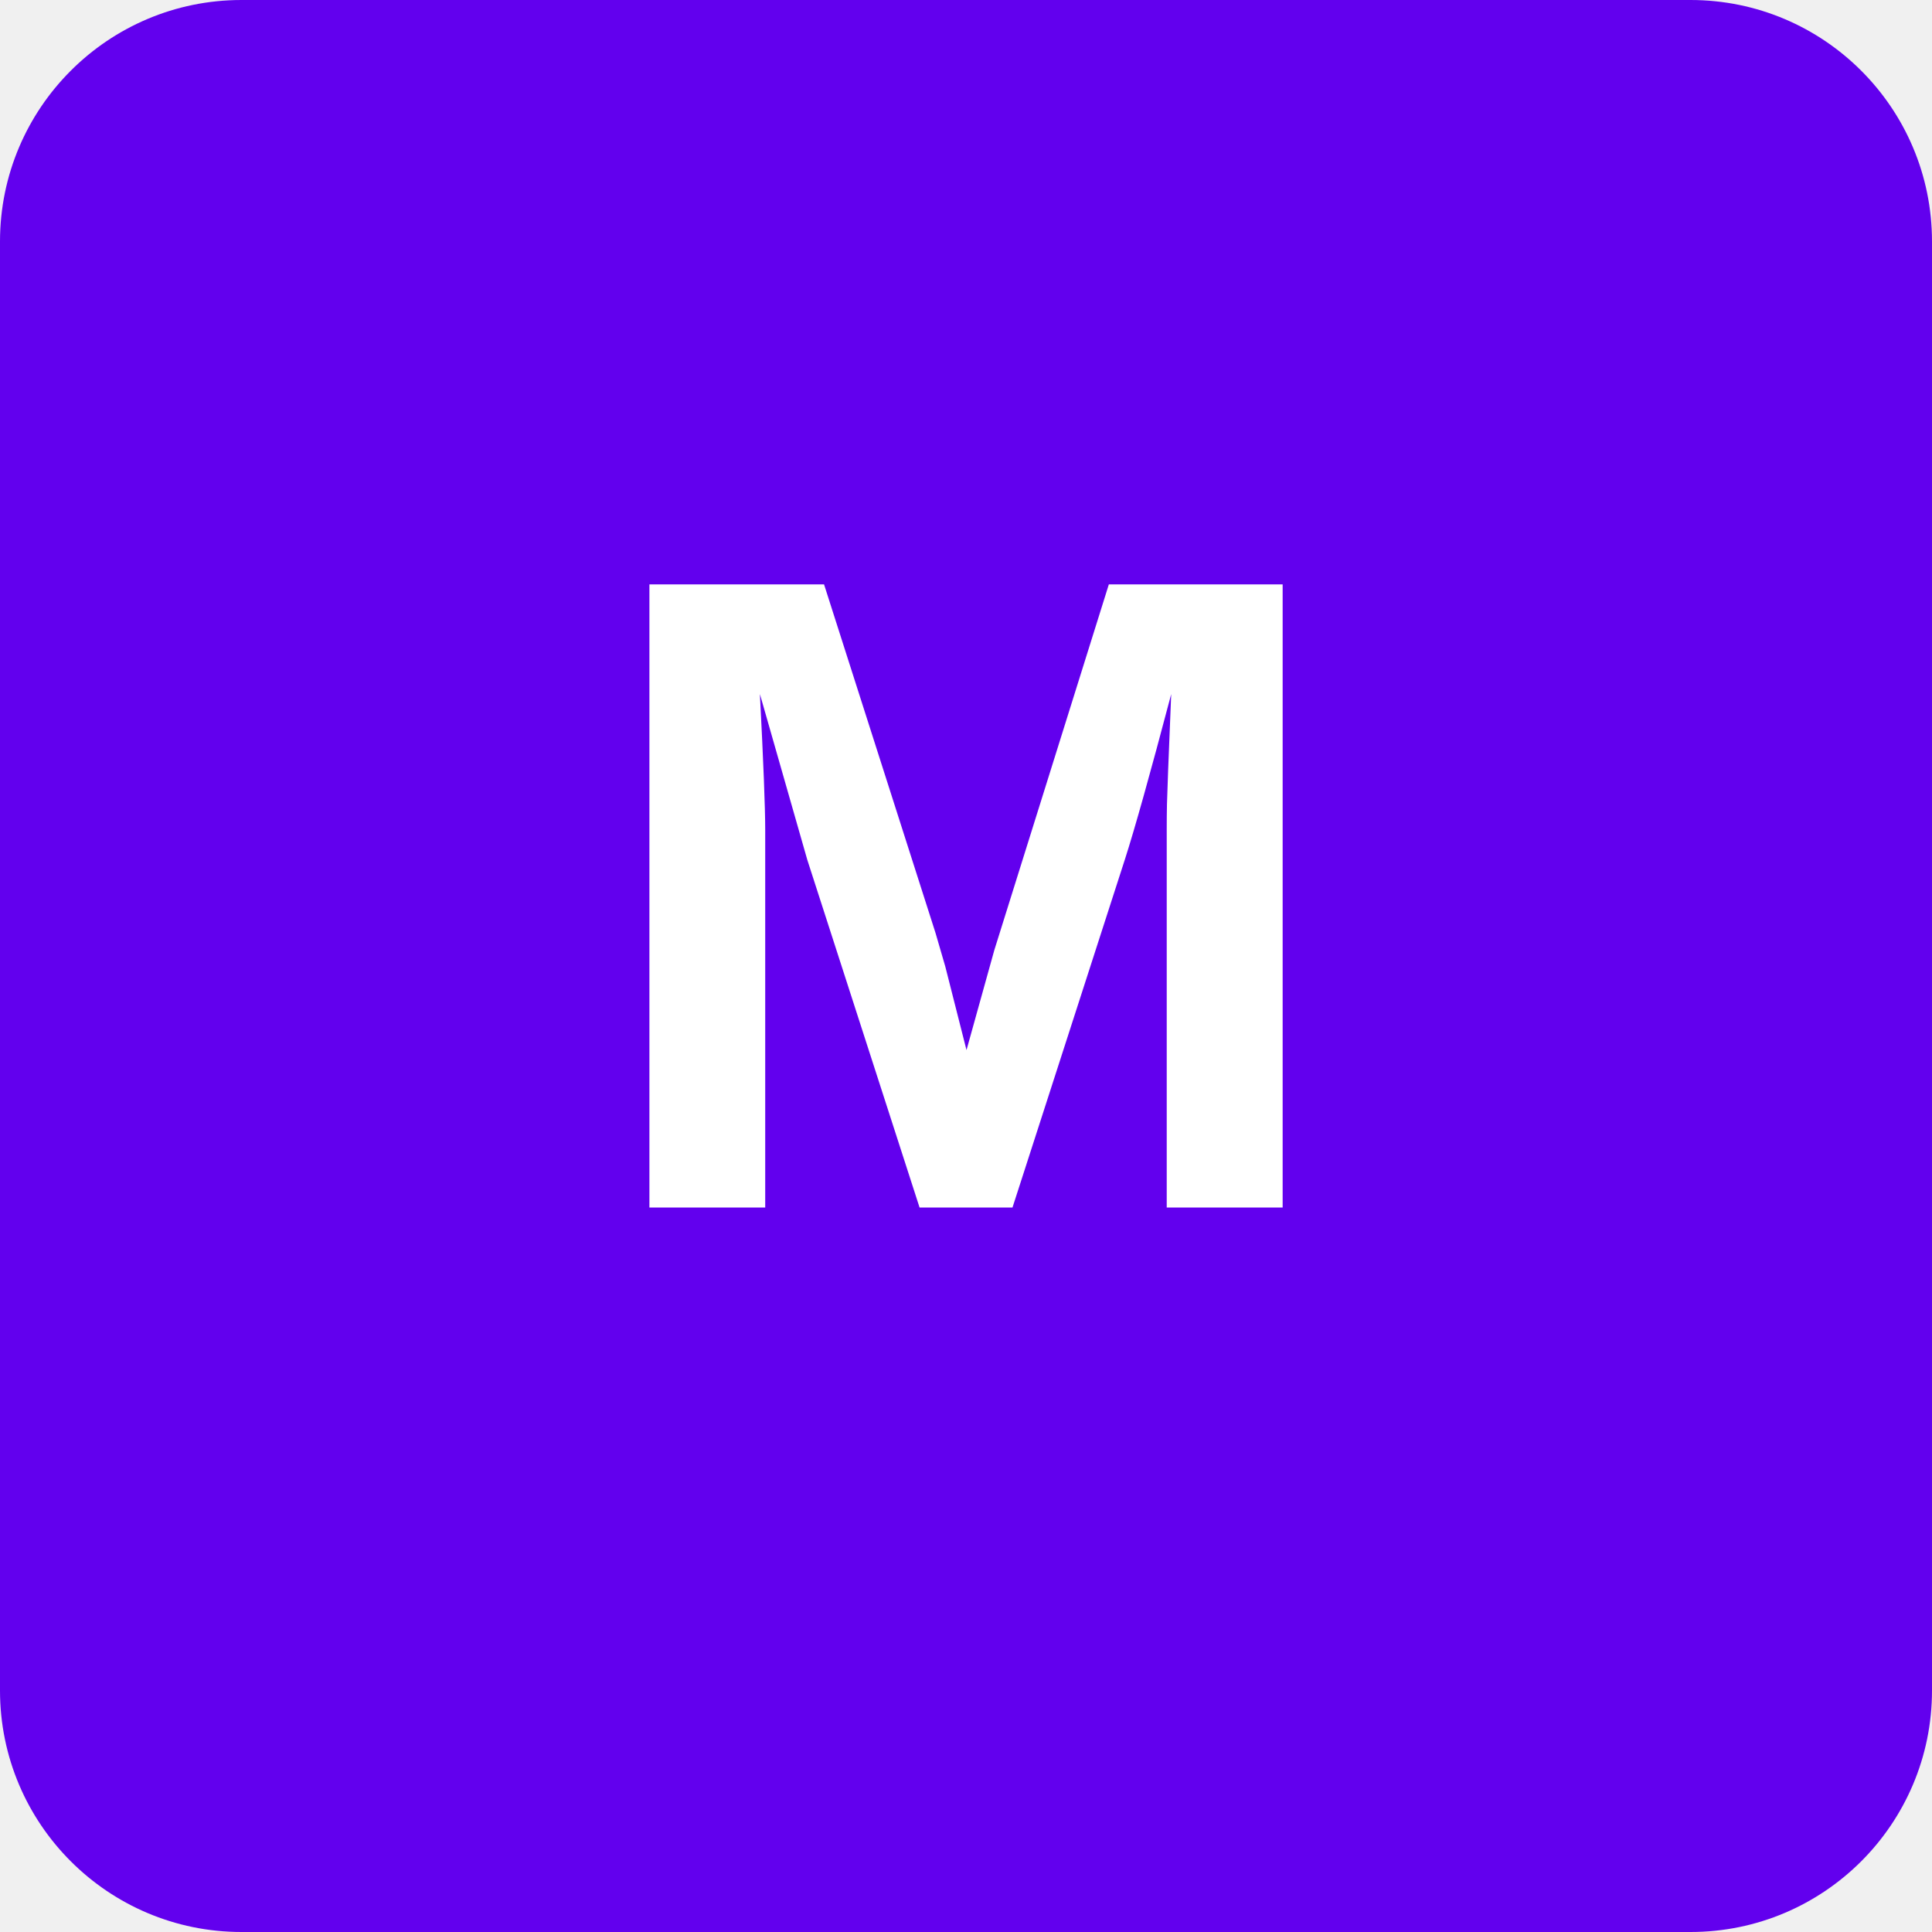
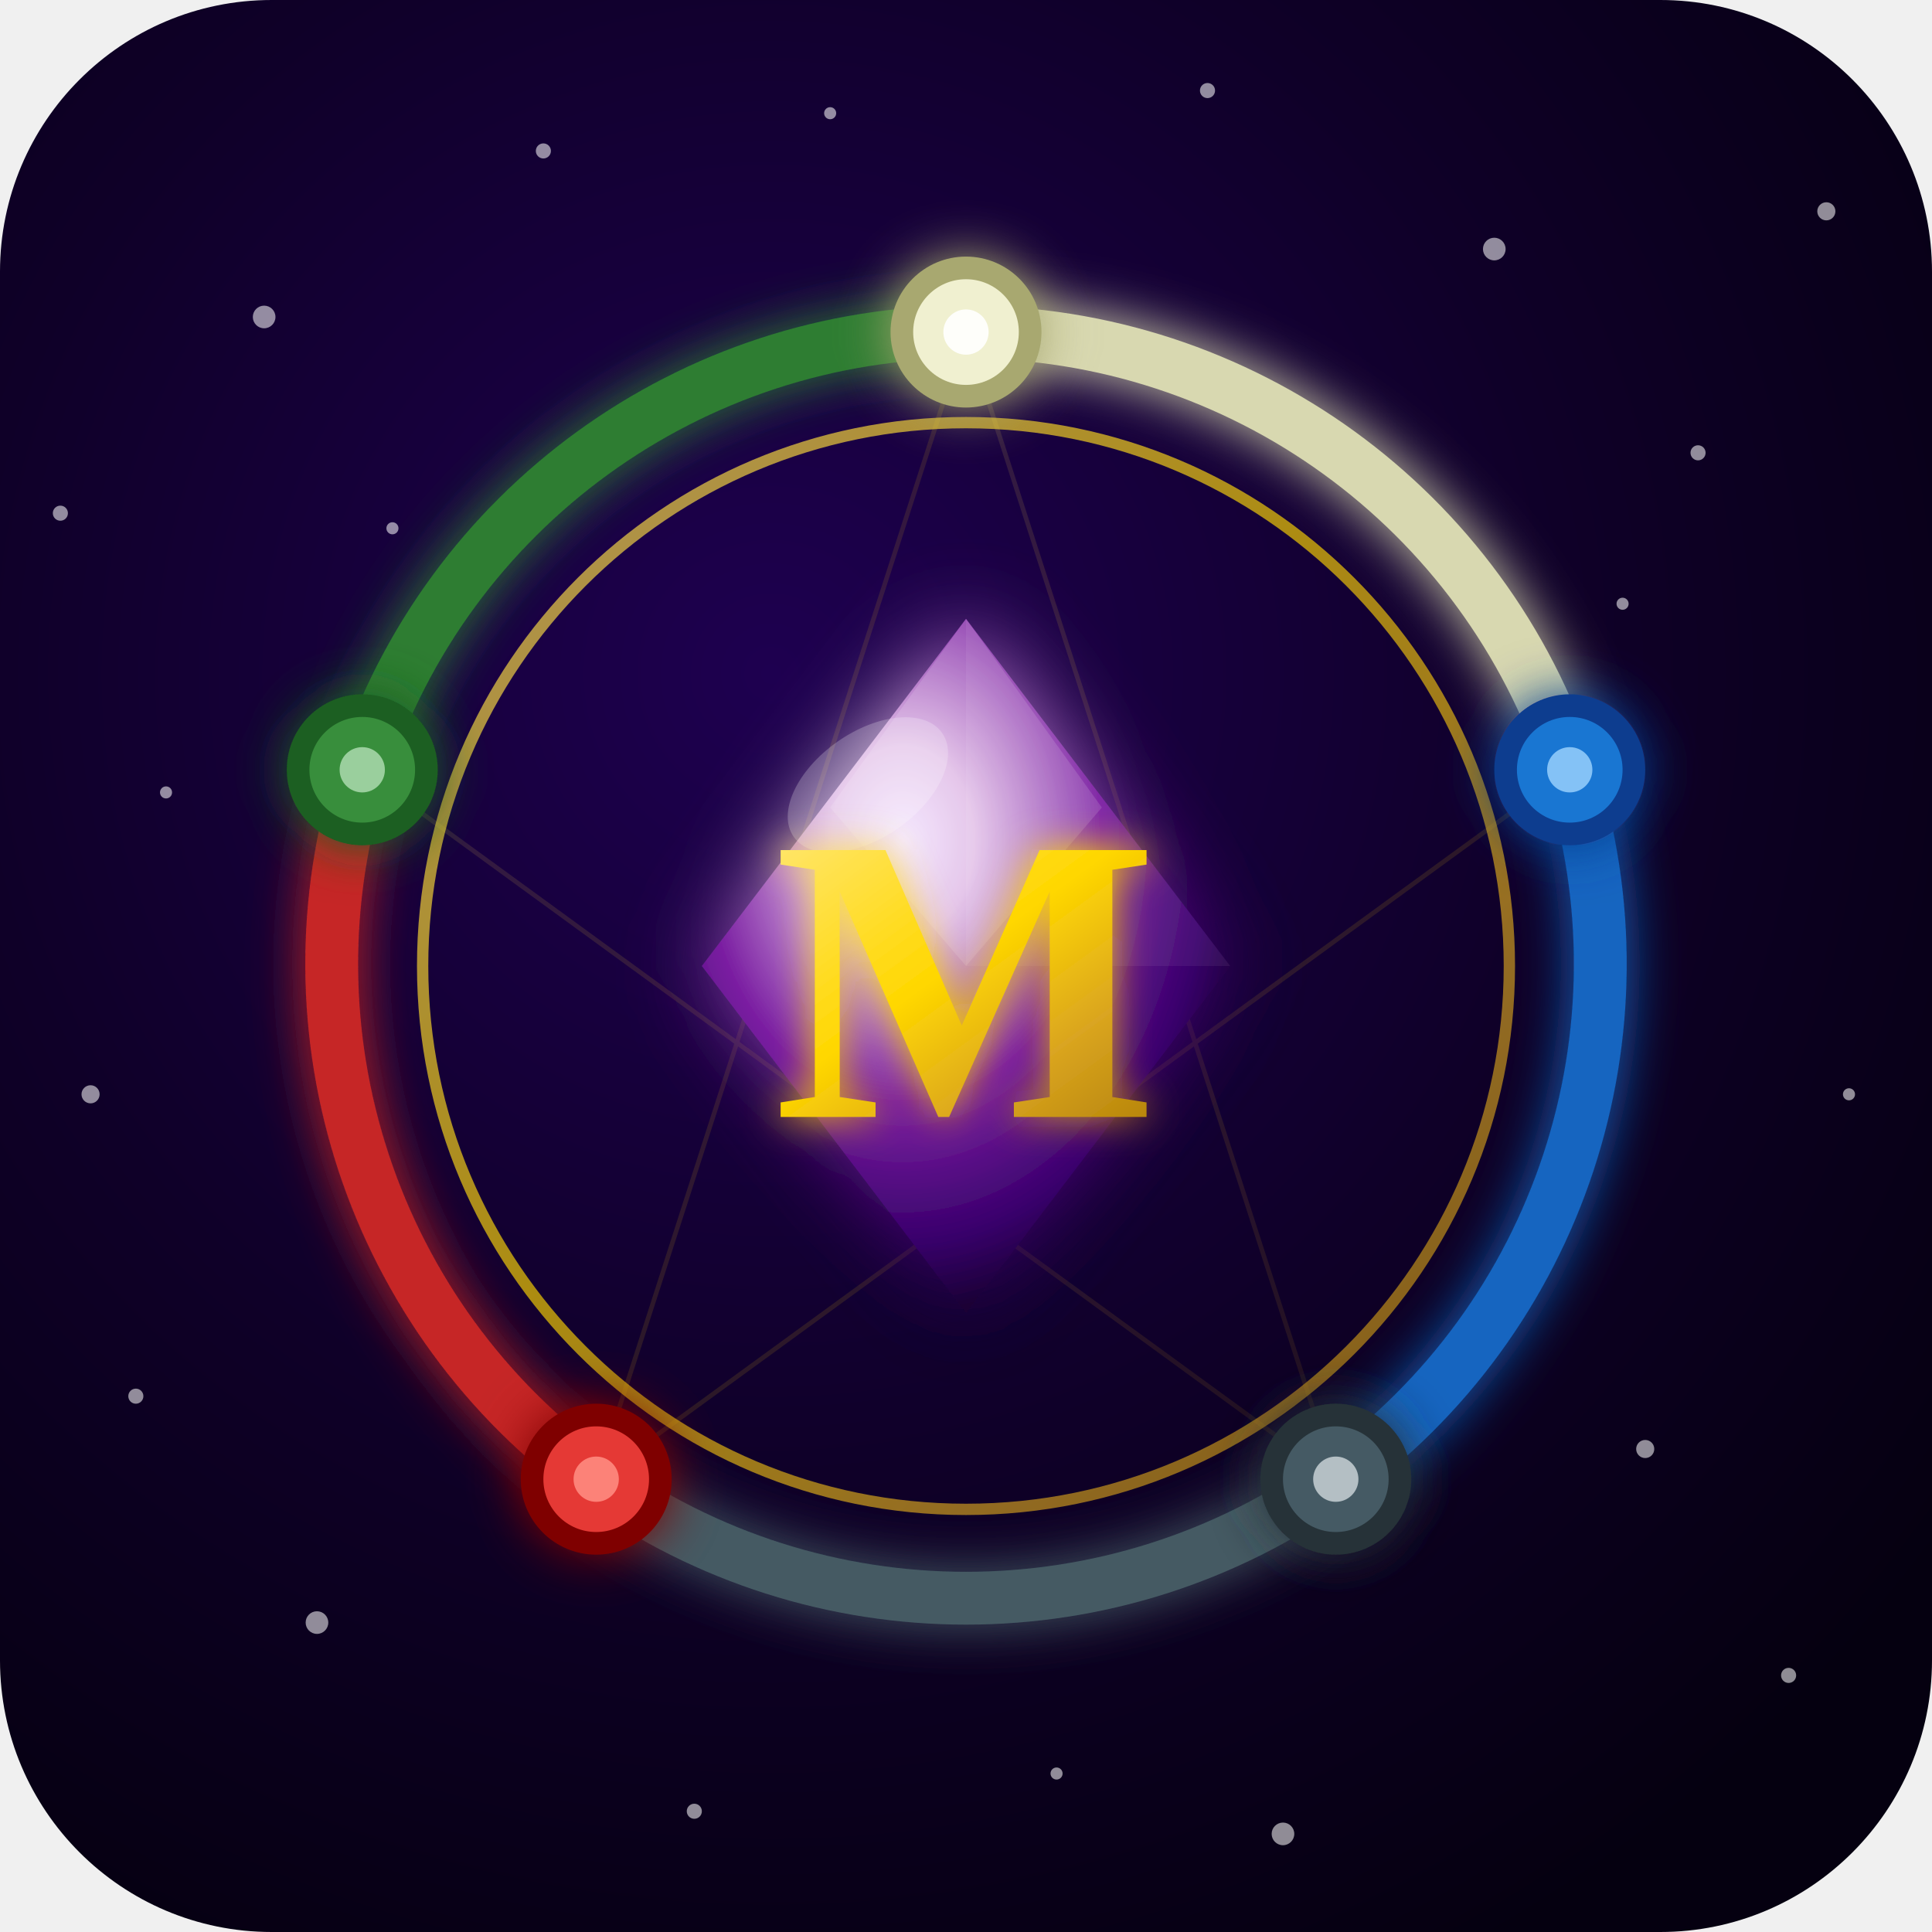
<svg xmlns="http://www.w3.org/2000/svg" viewBox="0 0 256 256">
-   <rect width="256" height="256" rx="32" fill="#6200EE" />
-   <text x="128" y="160" text-anchor="middle" font-family="Arial,sans-serif" font-size="120" font-weight="bold" fill="white">M</text>
+   <defs>
+     <clipPath id="iconClip">
+       <rect width="256" height="256" rx="36" />
+     </clipPath>
+     <radialGradient id="bgGrad" cx="40%" cy="35%" r="75%">
+       <stop offset="0%" stop-color="#1e0050" />
+       <stop offset="55%" stop-color="#0f0028" />
+       <stop offset="100%" stop-color="#050010" />
+     </radialGradient>
+     <linearGradient id="goldGrad" x1="0%" y1="0%" x2="100%" y2="100%">
+       <stop offset="0%" stop-color="#ffe566" />
+       <stop offset="45%" stop-color="#ffd700" />
+       <stop offset="75%" stop-color="#daa520" />
+       <stop offset="100%" stop-color="#b8860b" />
+     </linearGradient>
+     <radialGradient id="gemGrad" cx="38%" cy="32%" r="68%">
+       <stop offset="0%" stop-color="#f3e5ff" />
+       <stop offset="20%" stop-color="#e1bee7" />
+       <stop offset="55%" stop-color="#7b1fa2" />
+       <stop offset="85%" stop-color="#38006b" />
+       <stop offset="100%" stop-color="#1a0035" />
+     </radialGradient>
+     <filter id="colorGlow" x="-100%" y="-100%" width="300%" height="300%">
+       <feGaussianBlur stdDeviation="3.5" result="blur" />
+       <feMerge>
+         <feMergeNode in="blur" />
+         <feMergeNode in="SourceGraphic" />
+       </feMerge>
+     </filter>
+     <filter id="gemGlow" x="-60%" y="-60%" width="220%" height="220%">
+       <feGaussianBlur stdDeviation="6" result="blur" />
+       <feMerge>
+         <feMergeNode in="blur" />
+         <feMergeNode in="SourceGraphic" />
+       </feMerge>
+     </filter>
+     <filter id="textGlow" x="-50%" y="-50%" width="200%" height="200%">
+       <feGaussianBlur stdDeviation="2.5" result="blur" />
+       <feMerge>
+         <feMergeNode in="blur" />
+         <feMergeNode in="SourceGraphic" />
+       </feMerge>
+     </filter>
+   </defs>
+   <rect width="256" height="256" rx="36" fill="url(#bgGrad)" />
+   <g clip-path="url(#iconClip)">
+     <g opacity="0.55">
+       <circle cx="35" cy="42" r="1.5" fill="white" />
+       <circle cx="72" cy="20" r="1" fill="white" />
+       <circle cx="52" cy="70" r="0.8" fill="white" />
+       <circle cx="198" cy="33" r="1.5" fill="white" />
+       <circle cx="225" cy="60" r="1" fill="white" />
+       <circle cx="242" cy="28" r="1.2" fill="white" />
+       <circle cx="215" cy="80" r="0.8" fill="white" />
+       <circle cx="18" cy="185" r="1" fill="white" />
+       <circle cx="42" cy="215" r="1.5" fill="white" />
+       <circle cx="22" cy="105" r="0.8" fill="white" />
+       <circle cx="218" cy="192" r="1.2" fill="white" />
+       <circle cx="237" cy="222" r="1" fill="white" />
+       <circle cx="170" cy="243" r="1.5" fill="white" />
+       <circle cx="92" cy="240" r="1" fill="white" />
+       <circle cx="245" cy="145" r="0.8" fill="white" />
+       <circle cx="12" cy="145" r="1.2" fill="white" />
+       <circle cx="160" cy="12" r="1" fill="white" />
+       <circle cx="110" cy="15" r="0.8" fill="white" />
+       <circle cx="140" cy="235" r="0.8" fill="white" />
+       <circle cx="8" cy="68" r="1" fill="white" />
+     </g>
+     <g stroke="url(#goldGrad)" stroke-width="0.6" opacity="0.12">
+       <line x1="128" y1="44" x2="177" y2="196" />
+       <line x1="128" y1="44" x2="79" y2="196" />
+       <line x1="208" y1="102" x2="79" y2="196" />
+       <line x1="208" y1="102" x2="48" y2="102" />
+       <line x1="177" y1="196" x2="48" y2="102" />
+     </g>
+     <path d="M 128 44 A 84 84 0 0 1 208 102" fill="none" stroke="#d8d8b0" stroke-width="7" stroke-linecap="round" filter="url(#colorGlow)" />
+     <path d="M 208 102 A 84 84 0 0 1 177 196" fill="none" stroke="#1565c0" stroke-width="7" stroke-linecap="round" filter="url(#colorGlow)" />
+     <path d="M 177 196 A 84 84 0 0 1 79 196" fill="none" stroke="#455a64" stroke-width="7" stroke-linecap="round" filter="url(#colorGlow)" />
+     <path d="M 79 196 A 84 84 0 0 1 48 102" fill="none" stroke="#c62828" stroke-width="7" stroke-linecap="round" filter="url(#colorGlow)" />
+     <path d="M 48 102 A 84 84 0 0 1 128 44" fill="none" stroke="#2e7d32" stroke-width="7" stroke-linecap="round" filter="url(#colorGlow)" />
+     <circle cx="128" cy="128" r="72" fill="none" stroke="url(#goldGrad)" stroke-width="1.5" opacity="0.65" />
+     <circle cx="128" cy="44" r="10" fill="#a8a870" filter="url(#colorGlow)" />
+     <circle cx="128" cy="44" r="7" fill="#f0f0d0" />
+     <circle cx="128" cy="44" r="3" fill="white" opacity="0.9" />
+     <circle cx="208" cy="102" r="10" fill="#0a3d8f" filter="url(#colorGlow)" />
+     <circle cx="208" cy="102" r="7" fill="#1976d2" />
+     <circle cx="208" cy="102" r="3" fill="#90caf9" opacity="0.9" />
+     <circle cx="177" cy="196" r="10" fill="#263238" filter="url(#colorGlow)" />
+     <circle cx="177" cy="196" r="7" fill="#455a64" />
+     <circle cx="177" cy="196" r="3" fill="#cfd8dc" opacity="0.8" />
+     <circle cx="79" cy="196" r="10" fill="#7f0000" filter="url(#colorGlow)" />
+     <circle cx="79" cy="196" r="7" fill="#e53935" />
+     <circle cx="79" cy="196" r="3" fill="#ff8a80" opacity="0.9" />
+     <circle cx="48" cy="102" r="10" fill="#1b5e20" filter="url(#colorGlow)" />
+     <circle cx="48" cy="102" r="7" fill="#388e3c" />
+     <circle cx="48" cy="102" r="3" fill="#a5d6a7" opacity="0.9" />
+     <polygon points="128,82 163,128 128,174 93,128" fill="url(#gemGrad)" filter="url(#gemGlow)" />
+     <polygon points="128,82 163,128 128,128" fill="white" opacity="0.06" />
+     <polygon points="128,82 146,107 128,128 110,107" fill="white" opacity="0.13" />
+     <ellipse cx="115" cy="104" rx="12" ry="7" fill="white" opacity="0.22" transform="rotate(-35 115 104)" />
+     <text x="128" y="148" text-anchor="middle" font-family="Georgia, 'Times New Roman', serif" font-size="54" font-weight="bold" fill="url(#goldGrad)" filter="url(#textGlow)">M</text>
+   </g>
</svg>
